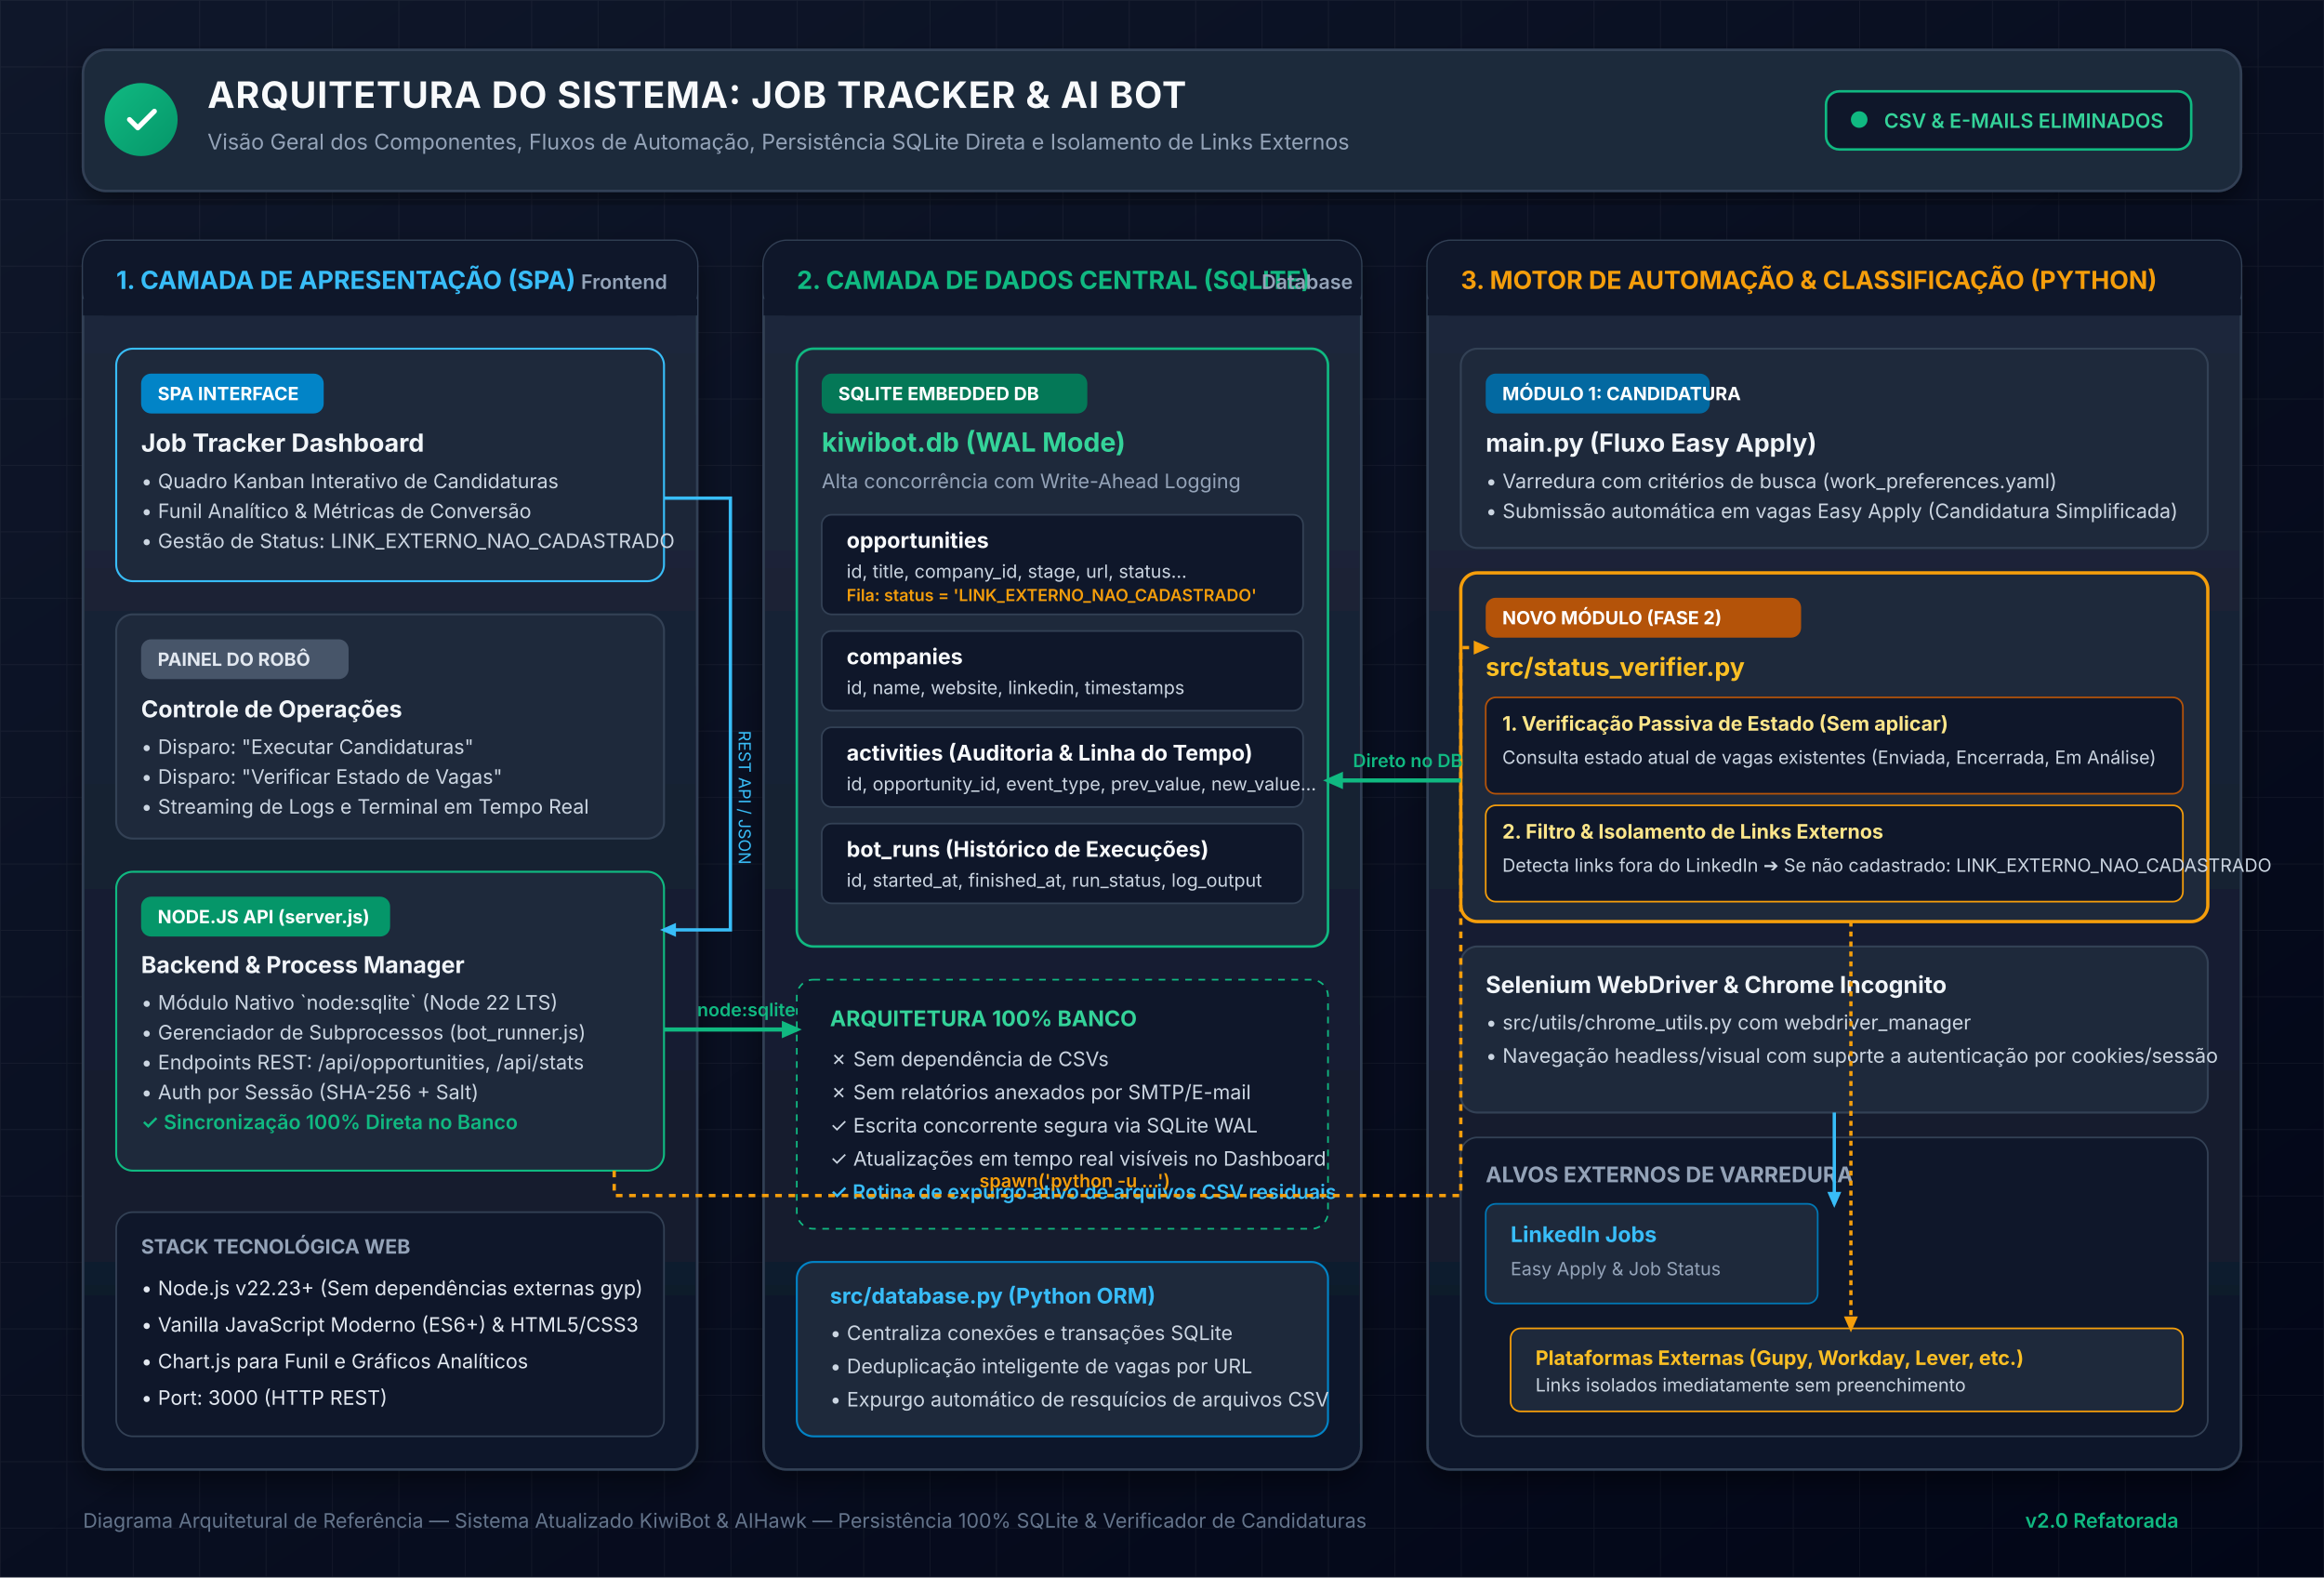
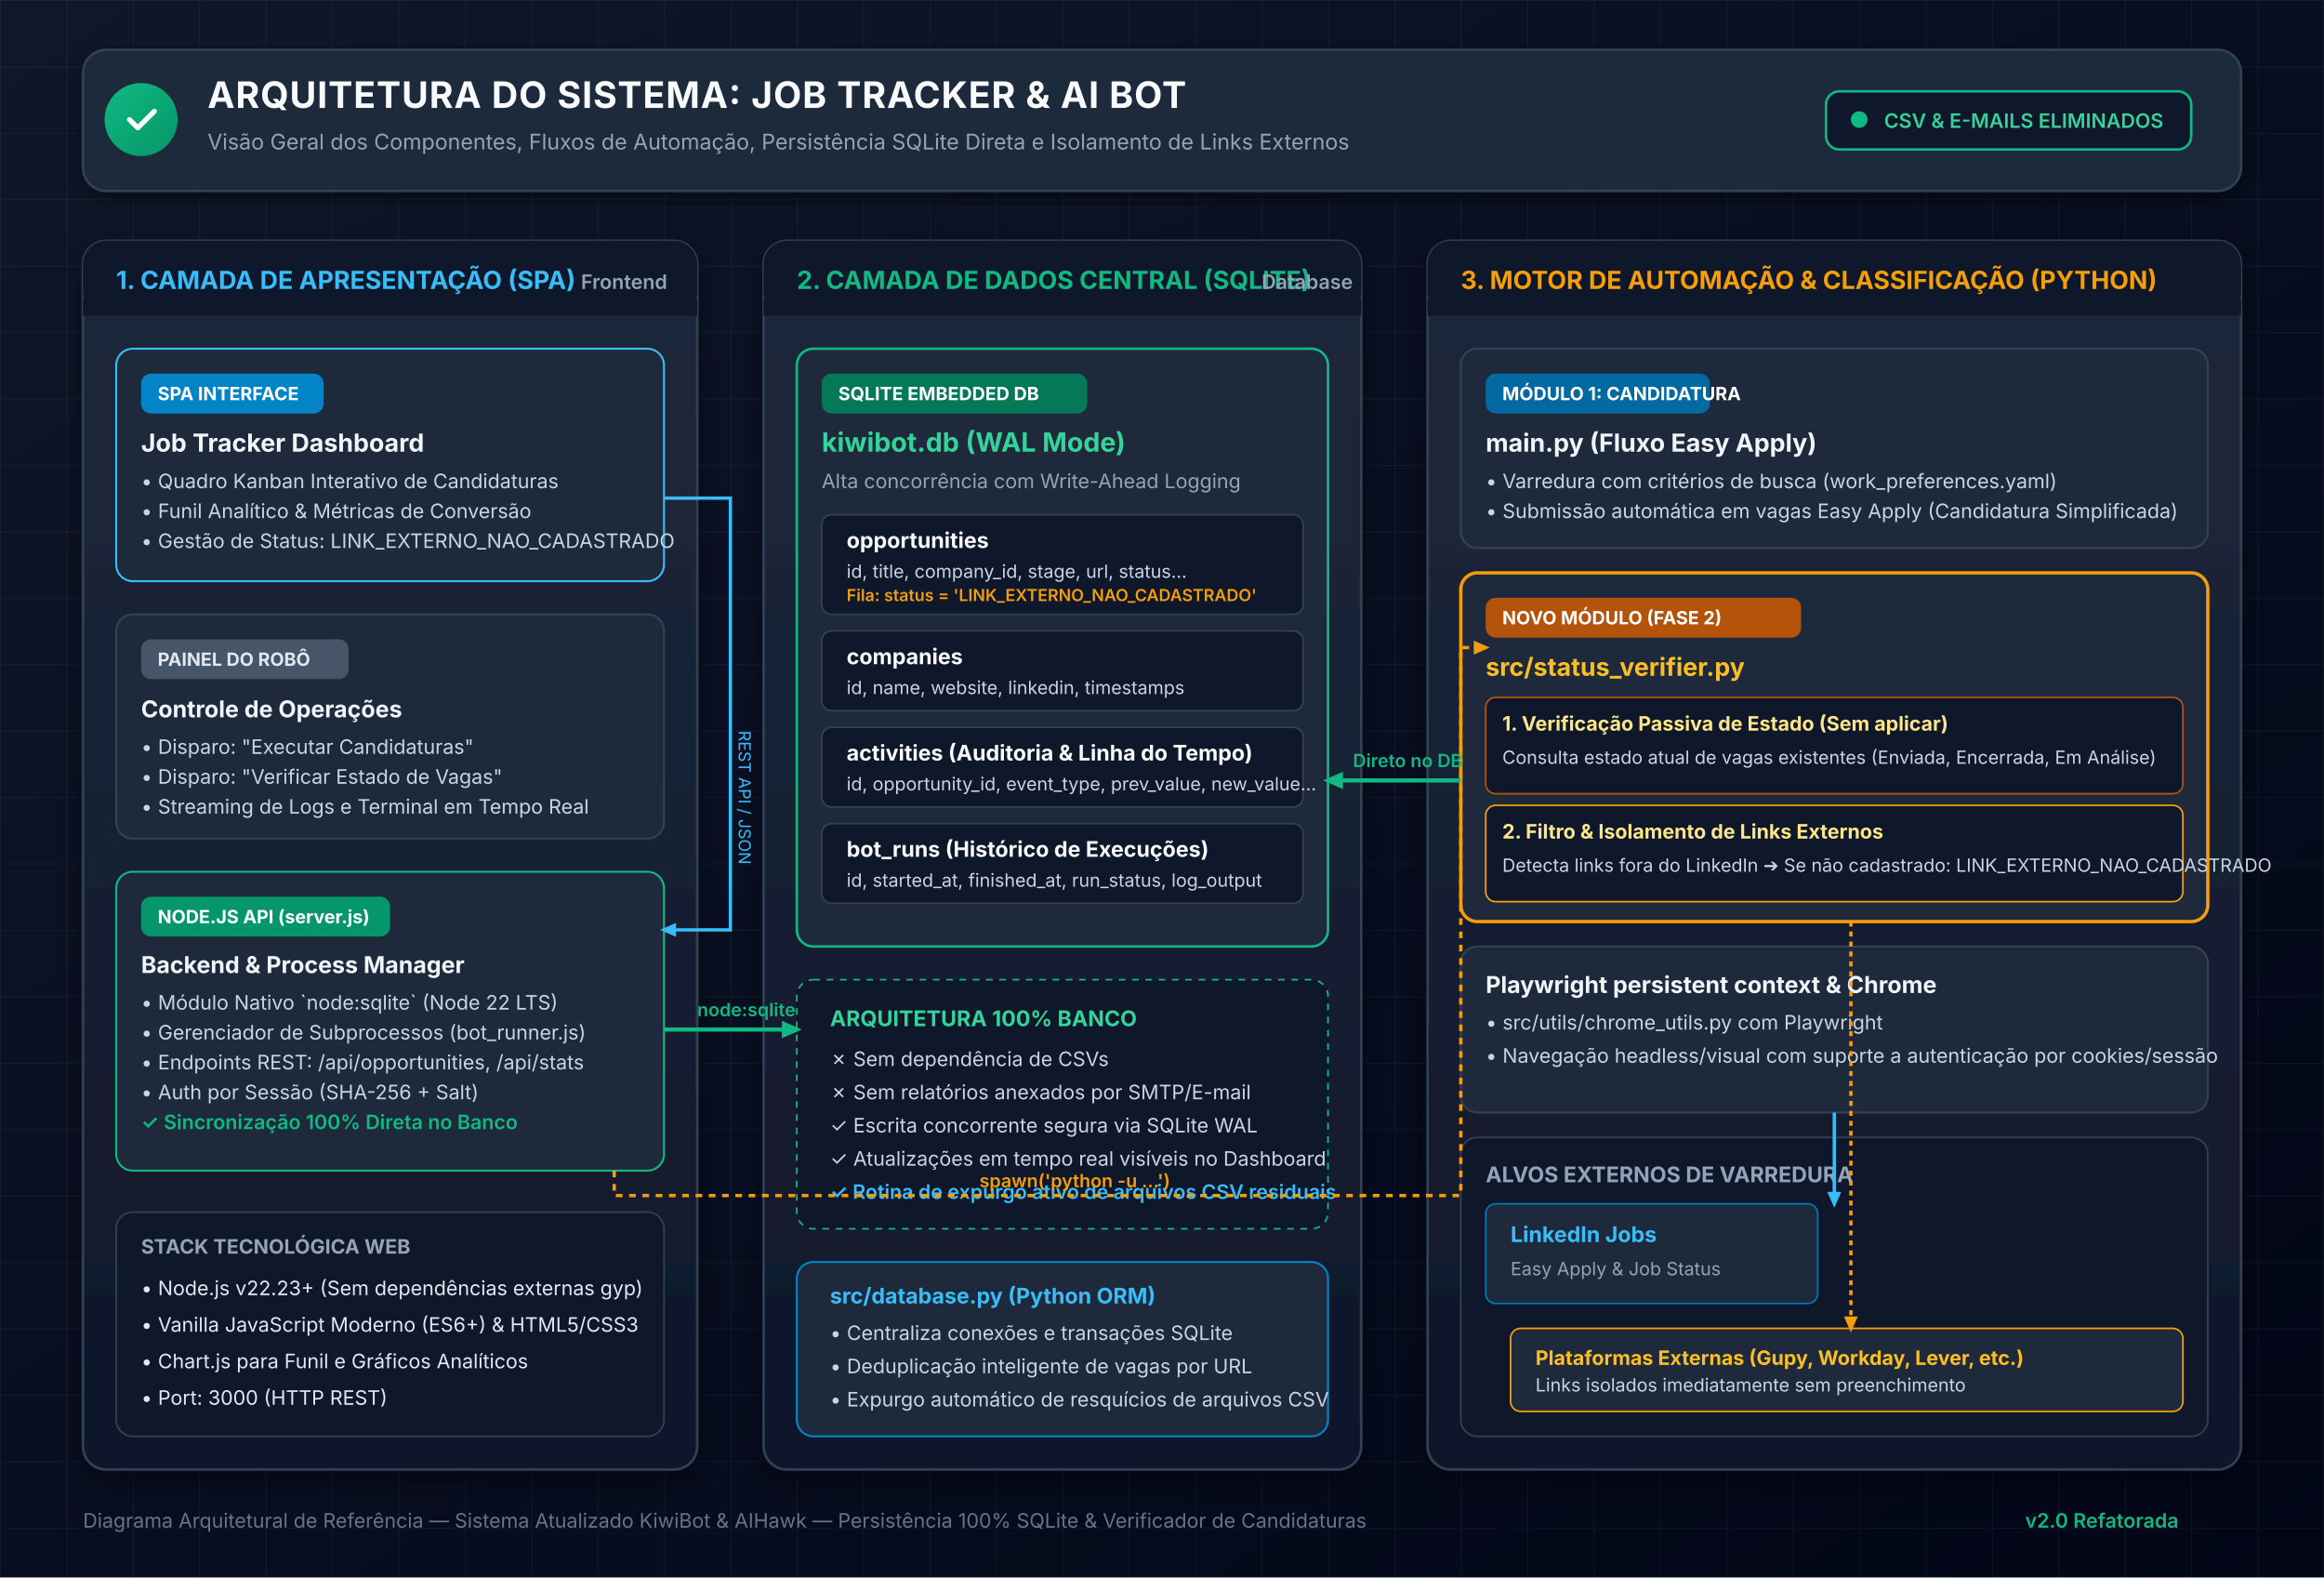
<svg xmlns="http://www.w3.org/2000/svg" viewBox="0 0 1400 950" width="100%" height="100%" style="background:#0b1120; font-family:'Segoe UI', Inter, -apple-system, sans-serif;">
  <defs>
    <linearGradient id="bgGlow" x1="0%" y1="0%" x2="100%" y2="100%">
      <stop offset="0%" stop-color="#0f172a" />
      <stop offset="100%" stop-color="#020617" />
    </linearGradient>
    <linearGradient id="cardGradDark" x1="0%" y1="0%" x2="0%" y2="100%">
      <stop offset="0%" stop-color="#1e293b" />
      <stop offset="100%" stop-color="#0f172a" />
    </linearGradient>
    <linearGradient id="kiwiGrad" x1="0%" y1="0%" x2="100%" y2="100%">
      <stop offset="0%" stop-color="#10b981" />
      <stop offset="100%" stop-color="#059669" />
    </linearGradient>
    <linearGradient id="cyanGrad" x1="0%" y1="0%" x2="100%" y2="100%">
      <stop offset="0%" stop-color="#06b6d4" />
      <stop offset="100%" stop-color="#0284c7" />
    </linearGradient>
    <linearGradient id="amberGrad" x1="0%" y1="0%" x2="100%" y2="100%">
      <stop offset="0%" stop-color="#f59e0b" />
      <stop offset="100%" stop-color="#d97706" />
    </linearGradient>
    <linearGradient id="purpleGrad" x1="0%" y1="0%" x2="100%" y2="100%">
      <stop offset="0%" stop-color="#8b5cf6" />
      <stop offset="100%" stop-color="#6d28d9" />
    </linearGradient>
    <filter id="dropShadow" x="-10%" y="-10%" width="120%" height="120%">
      <feDropShadow dx="0" dy="6" stdDeviation="8" flood-color="#000000" flood-opacity="0.45" />
    </filter>
    <marker id="arrow" viewBox="0 0 10 10" refX="6" refY="5" markerWidth="6" markerHeight="6" orient="auto-start-reverse">
      <path d="M 0 1.5 L 8 5 L 0 8.5 z" fill="#38bdf8" />
    </marker>
    <marker id="arrowKiwi" viewBox="0 0 10 10" refX="6" refY="5" markerWidth="6" markerHeight="6" orient="auto-start-reverse">
      <path d="M 0 1.5 L 8 5 L 0 8.5 z" fill="#10b981" />
    </marker>
    <marker id="arrowAmber" viewBox="0 0 10 10" refX="6" refY="5" markerWidth="6" markerHeight="6" orient="auto-start-reverse">
      <path d="M 0 1.5 L 8 5 L 0 8.5 z" fill="#f59e0b" />
    </marker>
  </defs>
  <rect width="1400" height="950" fill="url(#bgGlow)" />
  <g opacity="0.05" stroke="#ffffff" stroke-width="1">
    <pattern id="smallGrid" width="40" height="40" patternUnits="userSpaceOnUse">
      <path d="M 40 0 L 0 0 0 40" fill="none" />
    </pattern>
    <rect width="1400" height="950" fill="url(#smallGrid)" />
  </g>
  <rect x="50" y="30" width="1300" height="85" rx="14" fill="#1e293b" stroke="#334155" stroke-width="1.5" filter="url(#dropShadow)" />
  <circle cx="85" cy="72" r="22" fill="url(#kiwiGrad)" />
  <path d="M 78 72 L 83 77 L 93 67" fill="none" stroke="#ffffff" stroke-width="3" stroke-linecap="round" stroke-linejoin="round" />
  <text x="125" y="65" font-size="22" font-weight="700" fill="#f8fafc" letter-spacing="0.5">ARQUITETURA DO SISTEMA: JOB TRACKER &amp; AI BOT</text>
  <text x="125" y="90" font-size="13" font-weight="400" fill="#94a3b8">Visão Geral dos Componentes, Fluxos de Automação, Persistência SQLite Direta e Isolamento de Links Externos</text>
  <rect x="1100" y="55" width="220" height="35" rx="8" fill="#0f172a" stroke="#10b981" stroke-width="1.5" />
  <circle cx="1120" cy="72" r="5" fill="#10b981" />
  <text x="1135" y="77" font-size="12" font-weight="600" fill="#34d399">CSV &amp; E-MAILS ELIMINADOS</text>
  <rect x="50" y="145" width="370" height="740" rx="14" fill="url(#cardGradDark)" stroke="#334155" stroke-width="1.5" filter="url(#dropShadow)" />
  <rect x="50" y="145" width="370" height="45" rx="14" fill="#0f172a" />
  <rect x="50" y="180" width="370" height="10" fill="#0f172a" />
  <text x="70" y="174" font-size="15" font-weight="700" fill="#38bdf8">1. CAMADA DE APRESENTAÇÃO (SPA)</text>
  <text x="350" y="174" font-size="12" font-weight="600" fill="#94a3b8">Frontend</text>
  <rect x="70" y="210" width="330" height="140" rx="10" fill="#1e293b" stroke="#38bdf8" stroke-width="1.2" />
  <rect x="85" y="225" width="110" height="24" rx="6" fill="#0284c7" />
  <text x="95" y="241" font-size="11" font-weight="700" fill="#ffffff">SPA INTERFACE</text>
  <text x="85" y="272" font-size="15" font-weight="700" fill="#f1f5f9">Job Tracker Dashboard</text>
  <text x="85" y="294" font-size="12" fill="#cbd5e1">• Quadro Kanban Interativo de Candidaturas</text>
  <text x="85" y="312" font-size="12" fill="#cbd5e1">• Funil Analítico &amp; Métricas de Conversão</text>
  <text x="85" y="330" font-size="12" fill="#cbd5e1">• Gestão de Status: LINK_EXTERNO_NAO_CADASTRADO</text>
  <rect x="70" y="370" width="330" height="135" rx="10" fill="#1e293b" stroke="#334155" stroke-width="1.2" />
  <rect x="85" y="385" width="125" height="24" rx="6" fill="#475569" />
  <text x="95" y="401" font-size="11" font-weight="700" fill="#e2e8f0">PAINEL DO ROBÔ</text>
  <text x="85" y="432" font-size="14" font-weight="700" fill="#f1f5f9">Controle de Operações</text>
  <text x="85" y="454" font-size="12" fill="#cbd5e1">• Disparo: "Executar Candidaturas"</text>
  <text x="85" y="472" font-size="12" fill="#cbd5e1">• Disparo: "Verificar Estado de Vagas"</text>
  <text x="85" y="490" font-size="12" fill="#cbd5e1">• Streaming de Logs e Terminal em Tempo Real</text>
  <rect x="70" y="525" width="330" height="180" rx="10" fill="#1e293b" stroke="#10b981" stroke-width="1.2" />
  <rect x="85" y="540" width="150" height="24" rx="6" fill="#059669" />
  <text x="95" y="556" font-size="11" font-weight="700" fill="#ffffff">NODE.JS API (server.js)</text>
  <text x="85" y="586" font-size="14" font-weight="700" fill="#f1f5f9">Backend &amp; Process Manager</text>
  <text x="85" y="608" font-size="12" fill="#cbd5e1">• Módulo Nativo `node:sqlite` (Node 22 LTS)</text>
  <text x="85" y="626" font-size="12" fill="#cbd5e1">• Gerenciador de Subprocessos (bot_runner.js)</text>
  <text x="85" y="644" font-size="12" fill="#cbd5e1">• Endpoints REST: /api/opportunities, /api/stats</text>
  <text x="85" y="662" font-size="12" fill="#cbd5e1">• Auth por Sessão (SHA-256 + Salt)</text>
  <text x="85" y="680" font-size="12" fill="#10b981" font-weight="600">✓ Sincronização 100% Direta no Banco</text>
  <rect x="70" y="730" width="330" height="135" rx="10" fill="#0f172a" stroke="#334155" stroke-width="1" />
  <text x="85" y="755" font-size="12" font-weight="700" fill="#94a3b8">STACK TECNOLÓGICA WEB</text>
  <text x="85" y="780" font-size="12" fill="#e2e8f0">• Node.js v22.23+ (Sem dependências externas gyp)</text>
  <text x="85" y="802" font-size="12" fill="#e2e8f0">• Vanilla JavaScript Moderno (ES6+) &amp; HTML5/CSS3</text>
  <text x="85" y="824" font-size="12" fill="#e2e8f0">• Chart.js para Funil e Gráficos Analíticos</text>
  <text x="85" y="846" font-size="12" fill="#e2e8f0">• Port: 3000 (HTTP REST)</text>
  <rect x="460" y="145" width="360" height="740" rx="14" fill="url(#cardGradDark)" stroke="#334155" stroke-width="1.5" filter="url(#dropShadow)" />
  <rect x="460" y="145" width="360" height="45" rx="14" fill="#0f172a" />
  <rect x="460" y="180" width="360" height="10" fill="#0f172a" />
  <text x="480" y="174" font-size="15" font-weight="700" fill="#10b981">2. CAMADA DE DADOS CENTRAL (SQLITE)</text>
  <text x="760" y="174" font-size="12" font-weight="600" fill="#94a3b8">Database</text>
  <rect x="480" y="210" width="320" height="360" rx="10" fill="#1e293b" stroke="#10b981" stroke-width="1.5" />
  <rect x="495" y="225" width="160" height="24" rx="6" fill="#047857" />
  <text x="505" y="241" font-size="11" font-weight="700" fill="#ffffff">SQLITE EMBEDDED DB</text>
  <text x="495" y="272" font-size="16" font-weight="700" fill="#34d399">kiwibot.db (WAL Mode)</text>
  <text x="495" y="294" font-size="12" fill="#94a3b8">Alta concorrência com Write-Ahead Logging</text>
  <rect x="495" y="310" width="290" height="60" rx="6" fill="#0f172a" stroke="#334155" />
  <text x="510" y="330" font-size="13" font-weight="700" fill="#f8fafc">opportunities</text>
  <text x="510" y="348" font-size="11" fill="#cbd5e1">id, title, company_id, stage, url, status...</text>
  <text x="510" y="362" font-size="10" font-weight="600" fill="#f59e0b">Fila: status = 'LINK_EXTERNO_NAO_CADASTRADO'</text>
  <rect x="495" y="380" width="290" height="48" rx="6" fill="#0f172a" stroke="#334155" />
  <text x="510" y="400" font-size="13" font-weight="700" fill="#f8fafc">companies</text>
  <text x="510" y="418" font-size="11" fill="#cbd5e1">id, name, website, linkedin, timestamps</text>
  <rect x="495" y="438" width="290" height="48" rx="6" fill="#0f172a" stroke="#334155" />
  <text x="510" y="458" font-size="13" font-weight="700" fill="#f8fafc">activities (Auditoria &amp; Linha do Tempo)</text>
  <text x="510" y="476" font-size="11" fill="#cbd5e1">id, opportunity_id, event_type, prev_value, new_value...</text>
  <rect x="495" y="496" width="290" height="48" rx="6" fill="#0f172a" stroke="#334155" />
  <text x="510" y="516" font-size="13" font-weight="700" fill="#f8fafc">bot_runs (Histórico de Execuções)</text>
  <text x="510" y="534" font-size="11" fill="#cbd5e1">id, started_at, finished_at, run_status, log_output</text>
  <rect x="480" y="590" width="320" height="150" rx="10" fill="#0f172a" stroke="#10b981" stroke-dasharray="4" />
  <text x="500" y="618" font-size="13" font-weight="700" fill="#34d399">ARQUITETURA 100% BANCO</text>
  <text x="500" y="642" font-size="12" fill="#cbd5e1">✗ Sem dependência de CSVs</text>
  <text x="500" y="662" font-size="12" fill="#cbd5e1">✗ Sem relatórios anexados por SMTP/E-mail</text>
  <text x="500" y="682" font-size="12" fill="#cbd5e1">✓ Escrita concorrente segura via SQLite WAL</text>
  <text x="500" y="702" font-size="12" fill="#cbd5e1">✓ Atualizações em tempo real visíveis no Dashboard</text>
  <text x="500" y="722" font-size="12" fill="#38bdf8" font-weight="600">✓ Rotina de expurgo ativo de arquivos CSV residuais</text>
  <rect x="480" y="760" width="320" height="105" rx="10" fill="#1e293b" stroke="#0284c7" stroke-width="1.2" />
  <text x="500" y="785" font-size="13" font-weight="700" fill="#38bdf8">src/database.py (Python ORM)</text>
  <text x="500" y="807" font-size="12" fill="#cbd5e1">• Centraliza conexões e transações SQLite</text>
  <text x="500" y="827" font-size="12" fill="#cbd5e1">• Deduplicação inteligente de vagas por URL</text>
  <text x="500" y="847" font-size="12" fill="#cbd5e1">• Expurgo automático de resquícios de arquivos CSV</text>
  <rect x="860" y="145" width="490" height="740" rx="14" fill="url(#cardGradDark)" stroke="#334155" stroke-width="1.5" filter="url(#dropShadow)" />
  <rect x="860" y="145" width="490" height="45" rx="14" fill="#0f172a" />
  <rect x="860" y="180" width="490" height="10" fill="#0f172a" />
  <text x="880" y="174" font-size="15" font-weight="700" fill="#f59e0b">3. MOTOR DE AUTOMAÇÃO &amp; CLASSIFICAÇÃO (PYTHON)</text>
  <rect x="880" y="210" width="450" height="120" rx="10" fill="#1e293b" stroke="#334155" stroke-width="1.2" />
  <rect x="895" y="225" width="135" height="24" rx="6" fill="#0369a1" />
  <text x="905" y="241" font-size="11" font-weight="700" fill="#ffffff">MÓDULO 1: CANDIDATURA</text>
  <text x="895" y="272" font-size="15" font-weight="700" fill="#f1f5f9">main.py (Fluxo Easy Apply)</text>
  <text x="895" y="294" font-size="12" fill="#cbd5e1">• Varredura com critérios de busca (work_preferences.yaml)</text>
  <text x="895" y="312" font-size="12" fill="#cbd5e1">• Submissão automática em vagas Easy Apply (Candidatura Simplificada)</text>
  <rect x="880" y="345" width="450" height="210" rx="10" fill="#1e293b" stroke="#f59e0b" stroke-width="2" />
  <rect x="895" y="360" width="190" height="24" rx="6" fill="#b45309" />
  <text x="905" y="376" font-size="11" font-weight="700" fill="#ffffff">NOVO MÓDULO (FASE 2)</text>
  <text x="895" y="407" font-size="15" font-weight="700" fill="#fbbf24">src/status_verifier.py</text>
  <rect x="895" y="420" width="420" height="58" rx="6" fill="#0f172a" stroke="#b45309" stroke-width="1" />
  <text x="905" y="440" font-size="12" font-weight="700" fill="#fde68a">1. Verificação Passiva de Estado (Sem aplicar)</text>
  <text x="905" y="460" font-size="11" fill="#cbd5e1">Consulta estado atual de vagas existentes (Enviada, Encerrada, Em Análise)</text>
  <rect x="895" y="485" width="420" height="58" rx="6" fill="#0f172a" stroke="#f59e0b" stroke-width="1" />
  <text x="905" y="505" font-size="12" font-weight="700" fill="#fde68a">2. Filtro &amp; Isolamento de Links Externos</text>
  <text x="905" y="525" font-size="11" fill="#cbd5e1">Detecta links fora do LinkedIn ➔ Se não cadastrado: LINK_EXTERNO_NAO_CADASTRADO</text>
  <rect x="880" y="570" width="450" height="100" rx="10" fill="#1e293b" stroke="#334155" stroke-width="1.2" />
-   <text x="895" y="598" font-size="14" font-weight="700" fill="#f1f5f9">Selenium WebDriver &amp; Chrome Incognito</text>
-   <text x="895" y="620" font-size="12" fill="#cbd5e1">• src/utils/chrome_utils.py com webdriver_manager</text>
+   <text x="895" y="598" font-size="14" font-weight="700" fill="#f1f5f9">Playwright persistent context &amp; Chrome</text>
+   <text x="895" y="620" font-size="12" fill="#cbd5e1">• src/utils/chrome_utils.py com Playwright</text>
  <text x="895" y="640" font-size="12" fill="#cbd5e1">• Navegação headless/visual com suporte a autenticação por cookies/sessão</text>
  <rect x="880" y="685" width="450" height="180" rx="10" fill="#0f172a" stroke="#334155" stroke-width="1" />
  <text x="895" y="712" font-size="13" font-weight="700" fill="#94a3b8">ALVOS EXTERNOS DE VARREDURA</text>
  <rect x="895" y="725" width="200" height="60" rx="6" fill="#1e293b" stroke="#0077b5" />
  <text x="910" y="748" font-size="13" font-weight="700" fill="#38bdf8">LinkedIn Jobs</text>
  <text x="910" y="768" font-size="11" fill="#94a3b8">Easy Apply &amp; Job Status</text>
  <rect x="910" y="800" width="405" height="50" rx="6" fill="#1e293b" stroke="#f59e0b" />
  <text x="925" y="822" font-size="12" font-weight="700" fill="#fbbf24">Plataformas Externas (Gupy, Workday, Lever, etc.)</text>
  <text x="925" y="838" font-size="11" fill="#cbd5e1">Links isolados imediatamente sem preenchimento</text>
  <path d="M 400 300 L 440 300 L 440 560 L 400 560" fill="none" stroke="#38bdf8" stroke-width="2" marker-end="url(#arrow)" />
  <text x="445" y="440" font-size="10" fill="#38bdf8" transform="rotate(90 445 440)">REST API / JSON</text>
  <path d="M 400 620 L 480 620" fill="none" stroke="#10b981" stroke-width="2.5" marker-end="url(#arrowKiwi)" />
  <text x="420" y="612" font-size="11" font-weight="600" fill="#10b981">node:sqlite</text>
  <path d="M 370 705 L 370 720 L 880 720 L 880 390 L 895 390" fill="none" stroke="#f59e0b" stroke-width="2" stroke-dasharray="4" marker-end="url(#arrowAmber)" />
  <text x="590" y="715" font-size="11" font-weight="600" fill="#f59e0b">spawn('python -u ...')</text>
  <path d="M 880 470 L 800 470" fill="none" stroke="#10b981" stroke-width="2.5" marker-end="url(#arrowKiwi)" />
  <text x="815" y="462" font-size="11" font-weight="600" fill="#10b981">Direto no DB</text>
  <path d="M 1105 670 L 1105 725" fill="none" stroke="#38bdf8" stroke-width="2" marker-end="url(#arrow)" />
  <path d="M 1115 555 L 1115 800" fill="none" stroke="#f59e0b" stroke-width="2" stroke-dasharray="3" marker-end="url(#arrowAmber)" />
  <text x="50" y="920" font-size="12" fill="#64748b">Diagrama Arquitetural de Referência — Sistema Atualizado KiwiBot &amp; AIHawk — Persistência 100% SQLite &amp; Verificador de Candidaturas</text>
  <text x="1220" y="920" font-size="12" font-weight="600" fill="#10b981">v2.0 Refatorada</text>
</svg>
